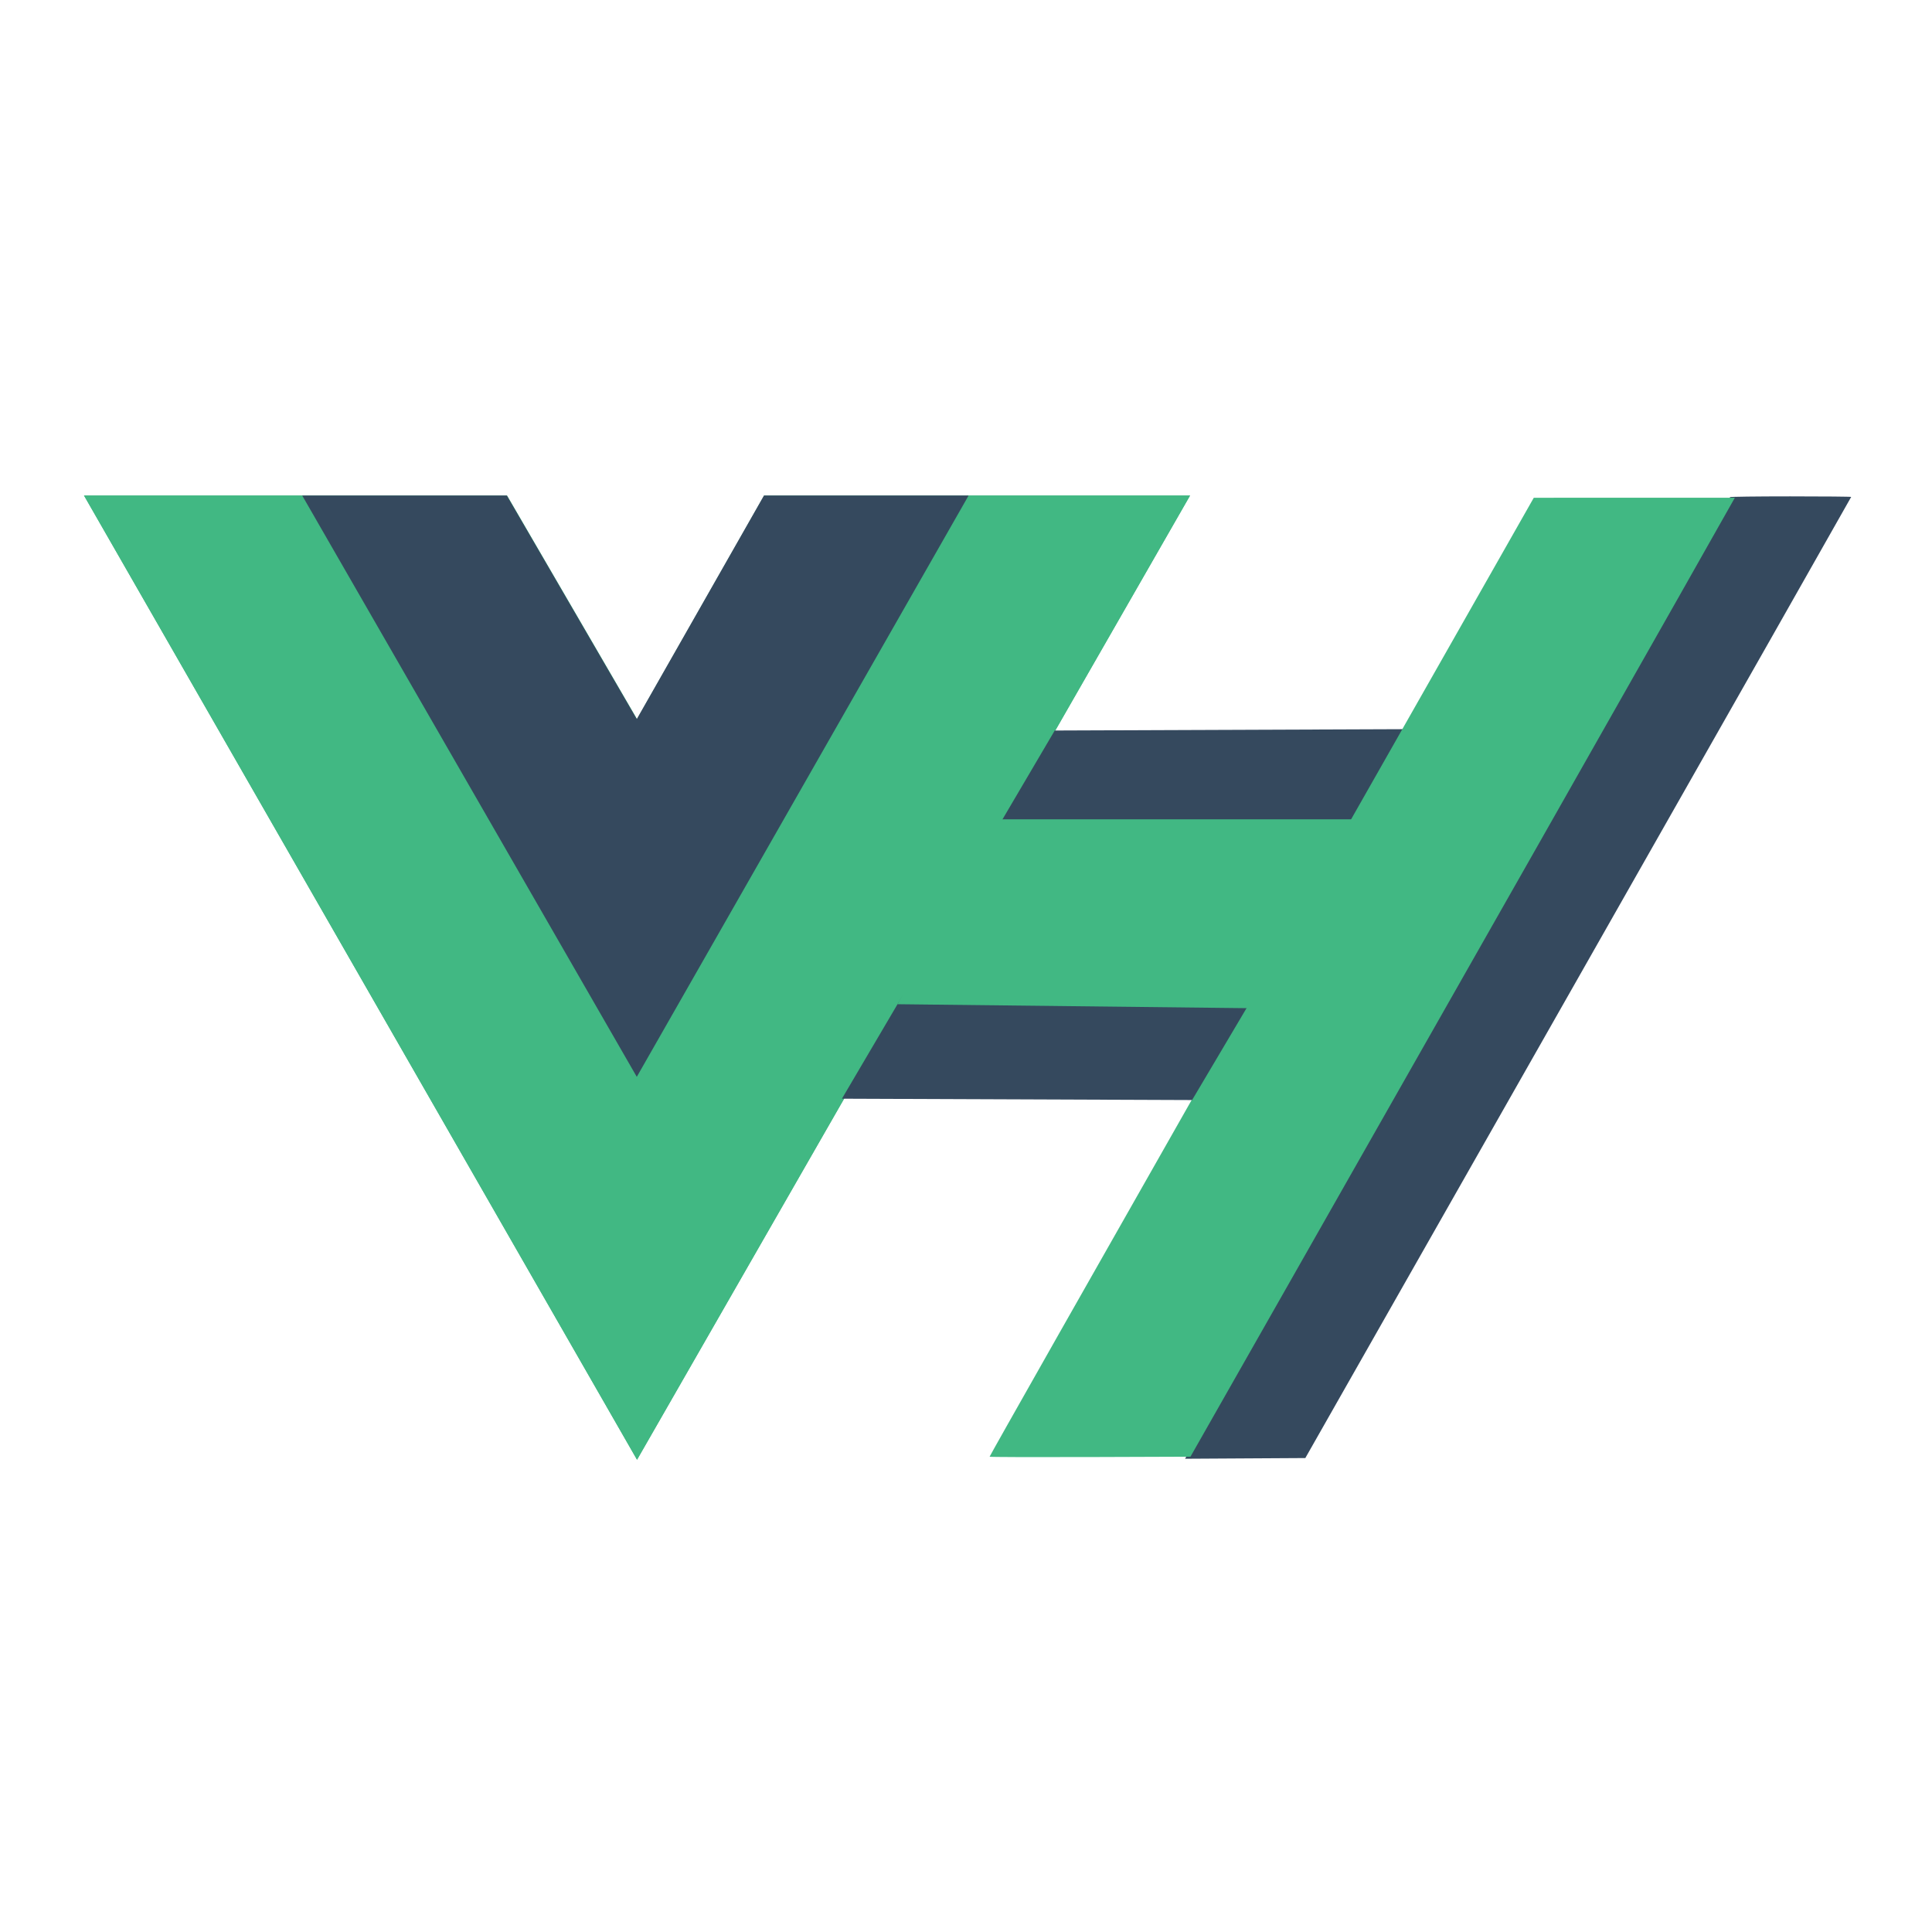
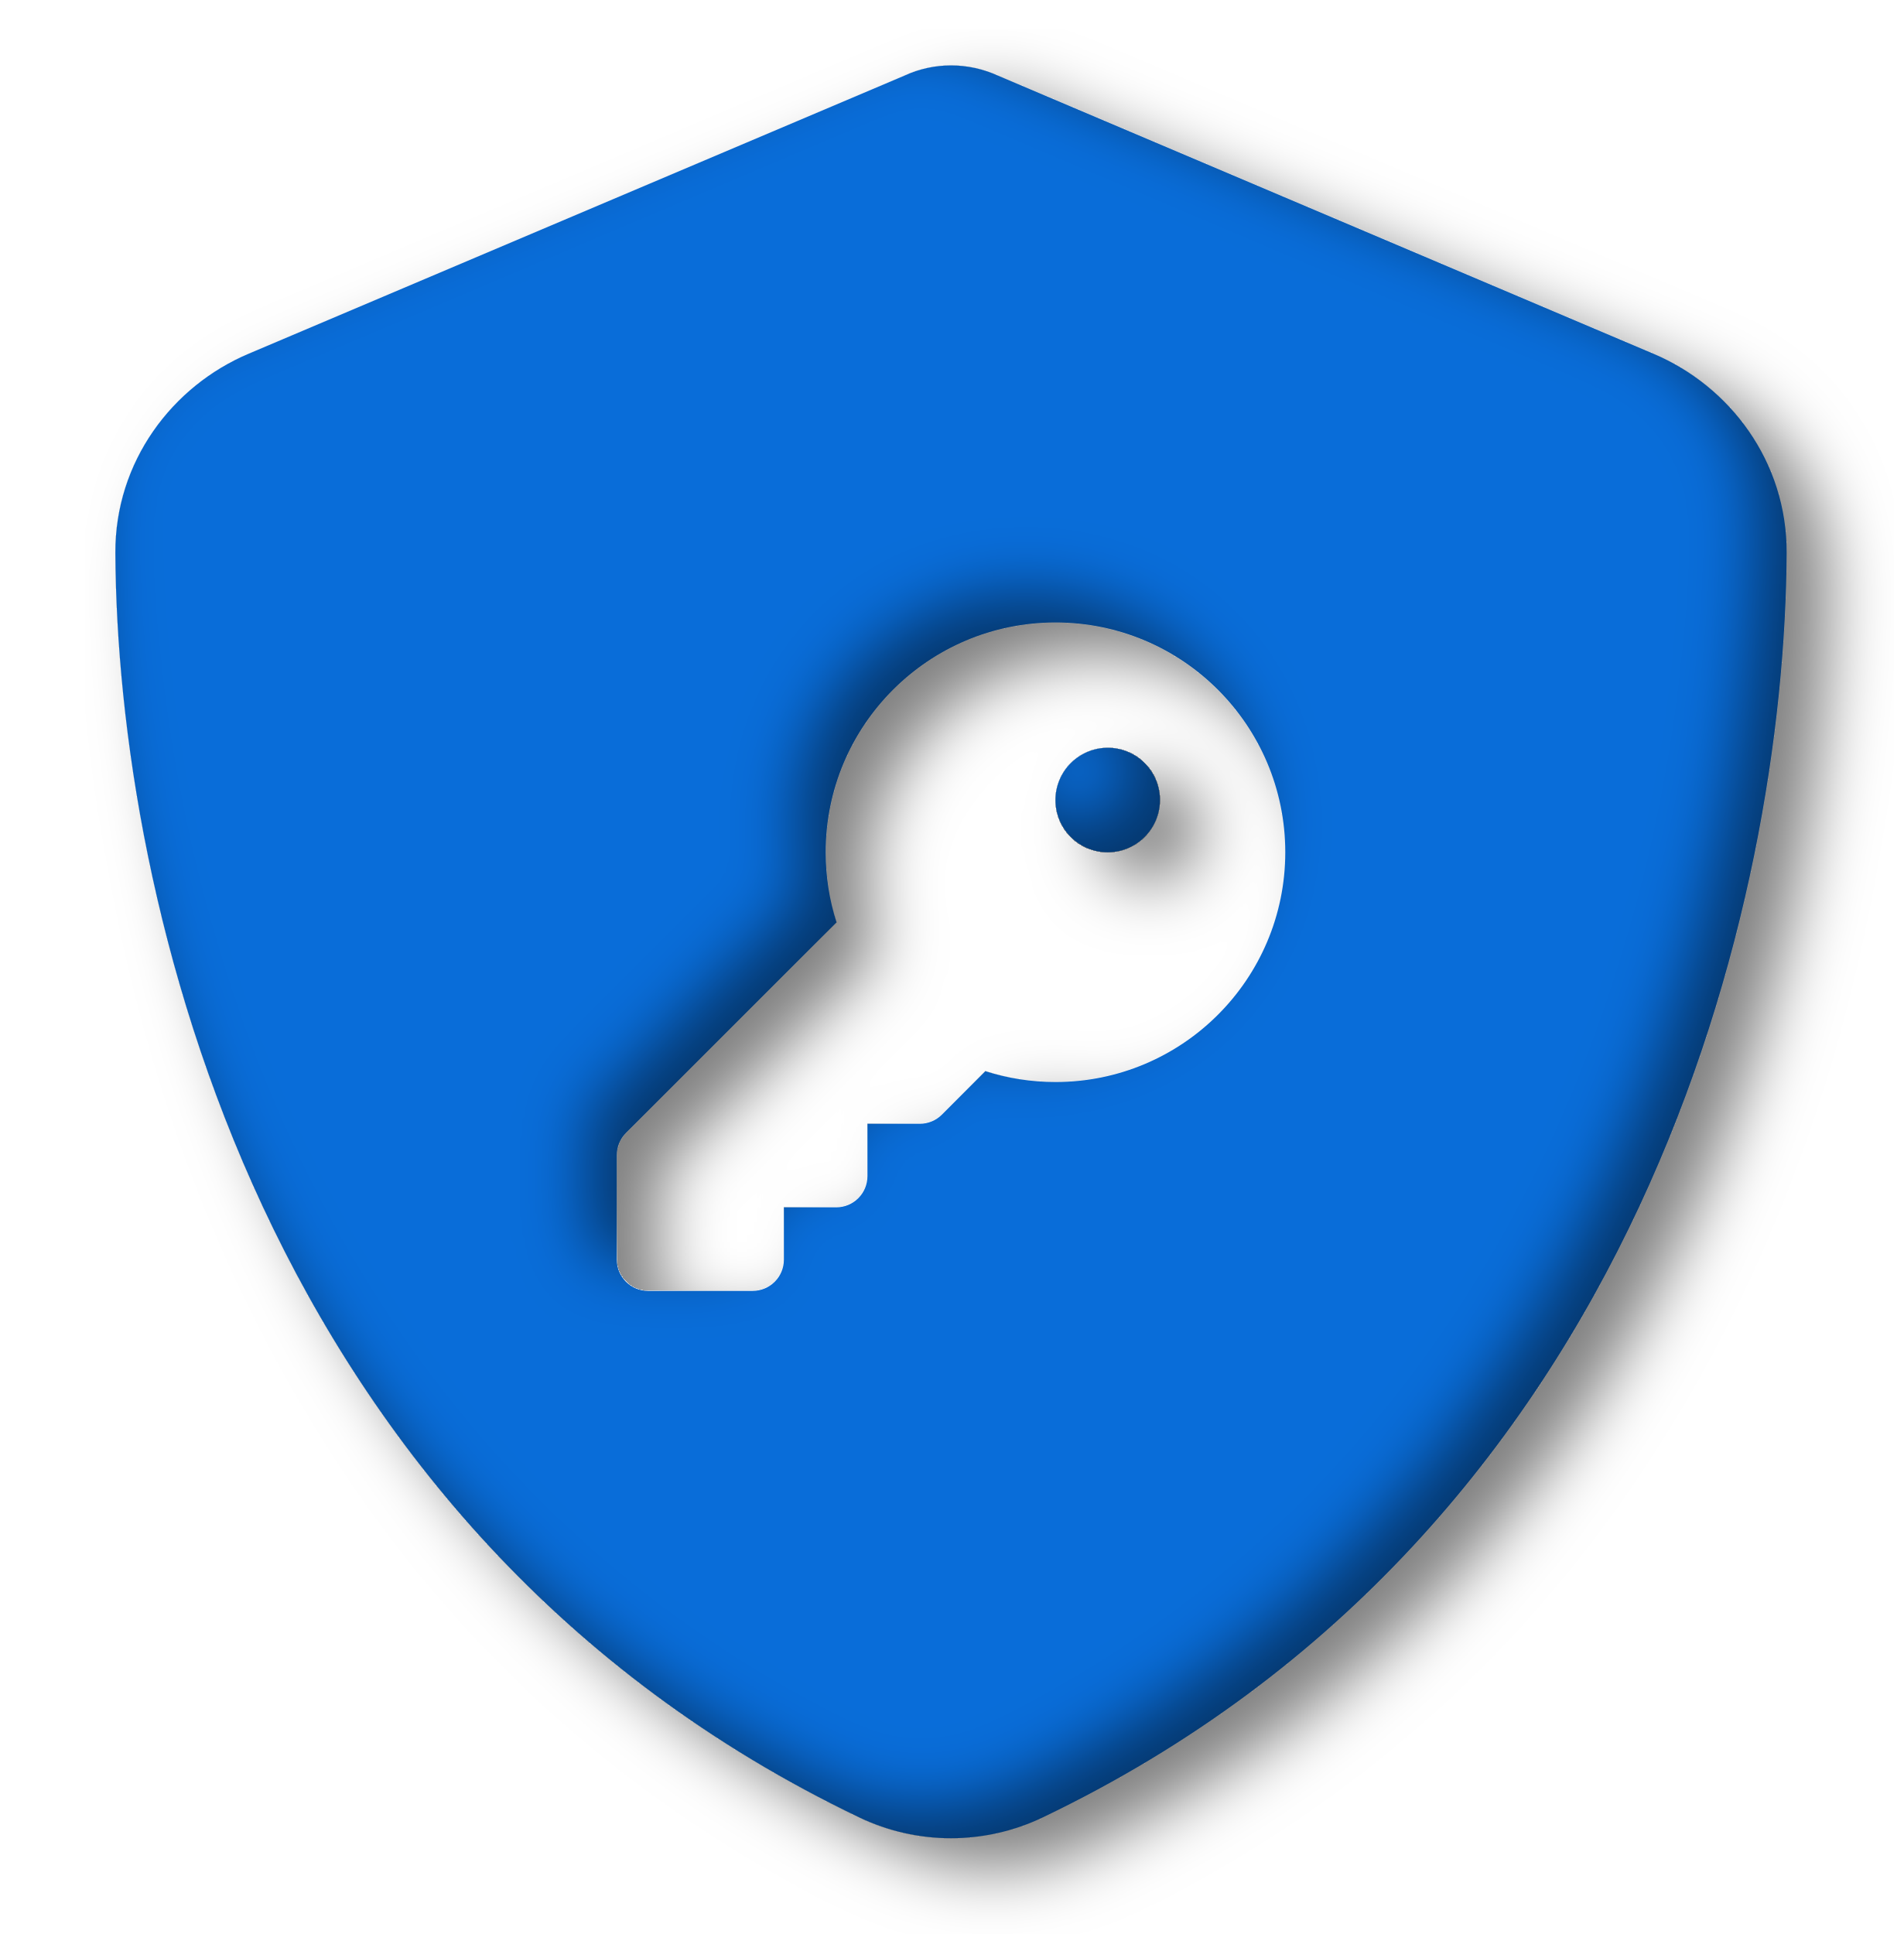
- <svg xmlns="http://www.w3.org/2000/svg" width="1200" height="1200" class="icon" viewBox="0 0 3280.944 2800">
-   <path fill="#41b883" d="M1645.332 601.004h375.675L1081.82 2238.478 142.636 601.004h718.477l220.708 379.704 216.013-379.704z" />
-   <path fill="#41b883" d="M142.636 601.004l939.185 1637.474 939.186-1637.474h-375.675l-563.51 982.484-568.208-982.484z" />
-   <path fill="#35495e" d="M513.188 601.004l568.207 987.23 563.511-987.23h-347.498l-216.013 379.704-220.708-379.704zM1607.792 1311.83l594.678 2.293 187.353-316.325-598.662 2.292zM2198.506 1909.57C2867.436 732.7 2939.502 605.426 2937.874 603.78c-.715-.723 45.303-1.314 102.262-1.314s103.562.428 103.562.951c0 .523-208.57 367.978-463.491 816.567L2216.715 2235.6l-102.1.596-102.102.596z" />
-   <path fill="#41b883" d="M1680.563 2233.328c0-1.34 168.208-298.145 440.375-777.048a4135645.775 4135645.775 0 00337.619-594.19l146.13-257.25 170.746-.04 170.747-.04-5.536 9.741c-3.044 5.358-43.727 77.302-90.407 159.875-85.356 150.992-337.562 595.163-656.602 1156.373l-172 302.559-170.536.588c-93.795.322-170.536.069-170.536-.567z" />
-   <path fill="#35495e" d="M1429.783 1625.351l594.679 2.292 187.353-316.324-598.662 2.292z" />
-   <path fill="#41b883" d="M1524.207 1464.903l608.285 6.877 173.746-320.909h-619.072z" />
+ <svg xmlns="http://www.w3.org/2000/svg" width="1600" height="1626" viewBox="0 0 1600 1626" fill="none">
+   <g filter="url(#filter0_di_17_24)">
+     <path fill-rule="evenodd" clip-rule="evenodd" d="M838.723 63.489C826.429 57.927 812.965 55 799.5 55C786.036 55 772.571 57.927 760.57 63.489L209.108 297.362C144.713 324.584 96.709 388.101 97.001 464.791C98.465 755.157 217.89 1286.42 722.225 1527.91C771.107 1551.32 827.893 1551.32 876.775 1527.91C1381.11 1286.42 1500.54 755.157 1502 464.791C1502.29 388.101 1454.29 324.584 1389.89 297.362L838.723 63.489ZM1080.5 716.52C1080.5 823.212 994.003 909.707 887.311 909.707C866.785 909.707 846.917 906.524 828.367 900.596L791.815 937.148C786.876 942.088 780.18 944.832 773.155 944.832H729.249V988.738C729.249 1003.34 717.504 1015.08 702.905 1015.08H658.999V1058.99C658.999 1073.59 647.254 1085.33 632.655 1085.33H544.843C530.244 1085.33 518.499 1073.59 518.499 1058.99V971.175C518.499 964.15 521.243 957.455 526.183 952.515L703.234 775.464C697.307 756.913 694.124 737.046 694.124 716.52C694.124 609.828 780.619 523.332 887.311 523.332C994.003 523.332 1080.5 609.828 1080.5 716.52ZM962.264 641.567C954.03 633.333 942.862 628.707 931.217 628.707C919.573 628.707 908.405 633.333 900.171 641.567C891.937 649.801 887.311 660.969 887.311 672.613C887.311 684.258 891.937 695.426 900.171 703.66C908.405 711.894 919.573 716.52 931.217 716.52C942.862 716.52 954.03 711.894 962.264 703.66C970.498 695.426 975.123 684.258 975.123 672.613C975.123 660.969 970.498 649.801 962.264 641.567Z" fill="#096DD9" />
+   </g>
+   <defs>
+     <filter id="filter0_di_17_24" x="72" y="25" width="1520" height="1600.47" filterUnits="userSpaceOnUse" color-interpolation-filters="sRGB">
+       <feFlood flood-opacity="0" result="BackgroundImageFix" />
+       <feColorMatrix in="SourceAlpha" type="matrix" values="0 0 0 0 0 0 0 0 0 0 0 0 0 0 0 0 0 0 127 0" result="hardAlpha" />
+       <feOffset dx="35" dy="25" />
+       <feGaussianBlur stdDeviation="27.5" />
+       <feComposite in2="hardAlpha" operator="out" />
+       <feColorMatrix type="matrix" values="0 0 0 0 0 0 0 0 0 0 0 0 0 0 0 0 0 0 0.5 0" />
+       <feBlend mode="normal" in2="BackgroundImageFix" result="effect1_dropShadow_17_24" />
+       <feBlend mode="normal" in="SourceGraphic" in2="effect1_dropShadow_17_24" result="shape" />
+       <feColorMatrix in="SourceAlpha" type="matrix" values="0 0 0 0 0 0 0 0 0 0 0 0 0 0 0 0 0 0 127 0" result="hardAlpha" />
+       <feOffset dx="-25" dy="-25" />
+       <feGaussianBlur stdDeviation="27.5" />
+       <feComposite in2="hardAlpha" operator="arithmetic" k2="-1" k3="1" />
+       <feColorMatrix type="matrix" values="0 0 0 0 0 0 0 0 0 0 0 0 0 0 0 0 0 0 0.5 0" />
+       <feBlend mode="normal" in2="shape" result="effect2_innerShadow_17_24" />
+     </filter>
+   </defs>
</svg>
